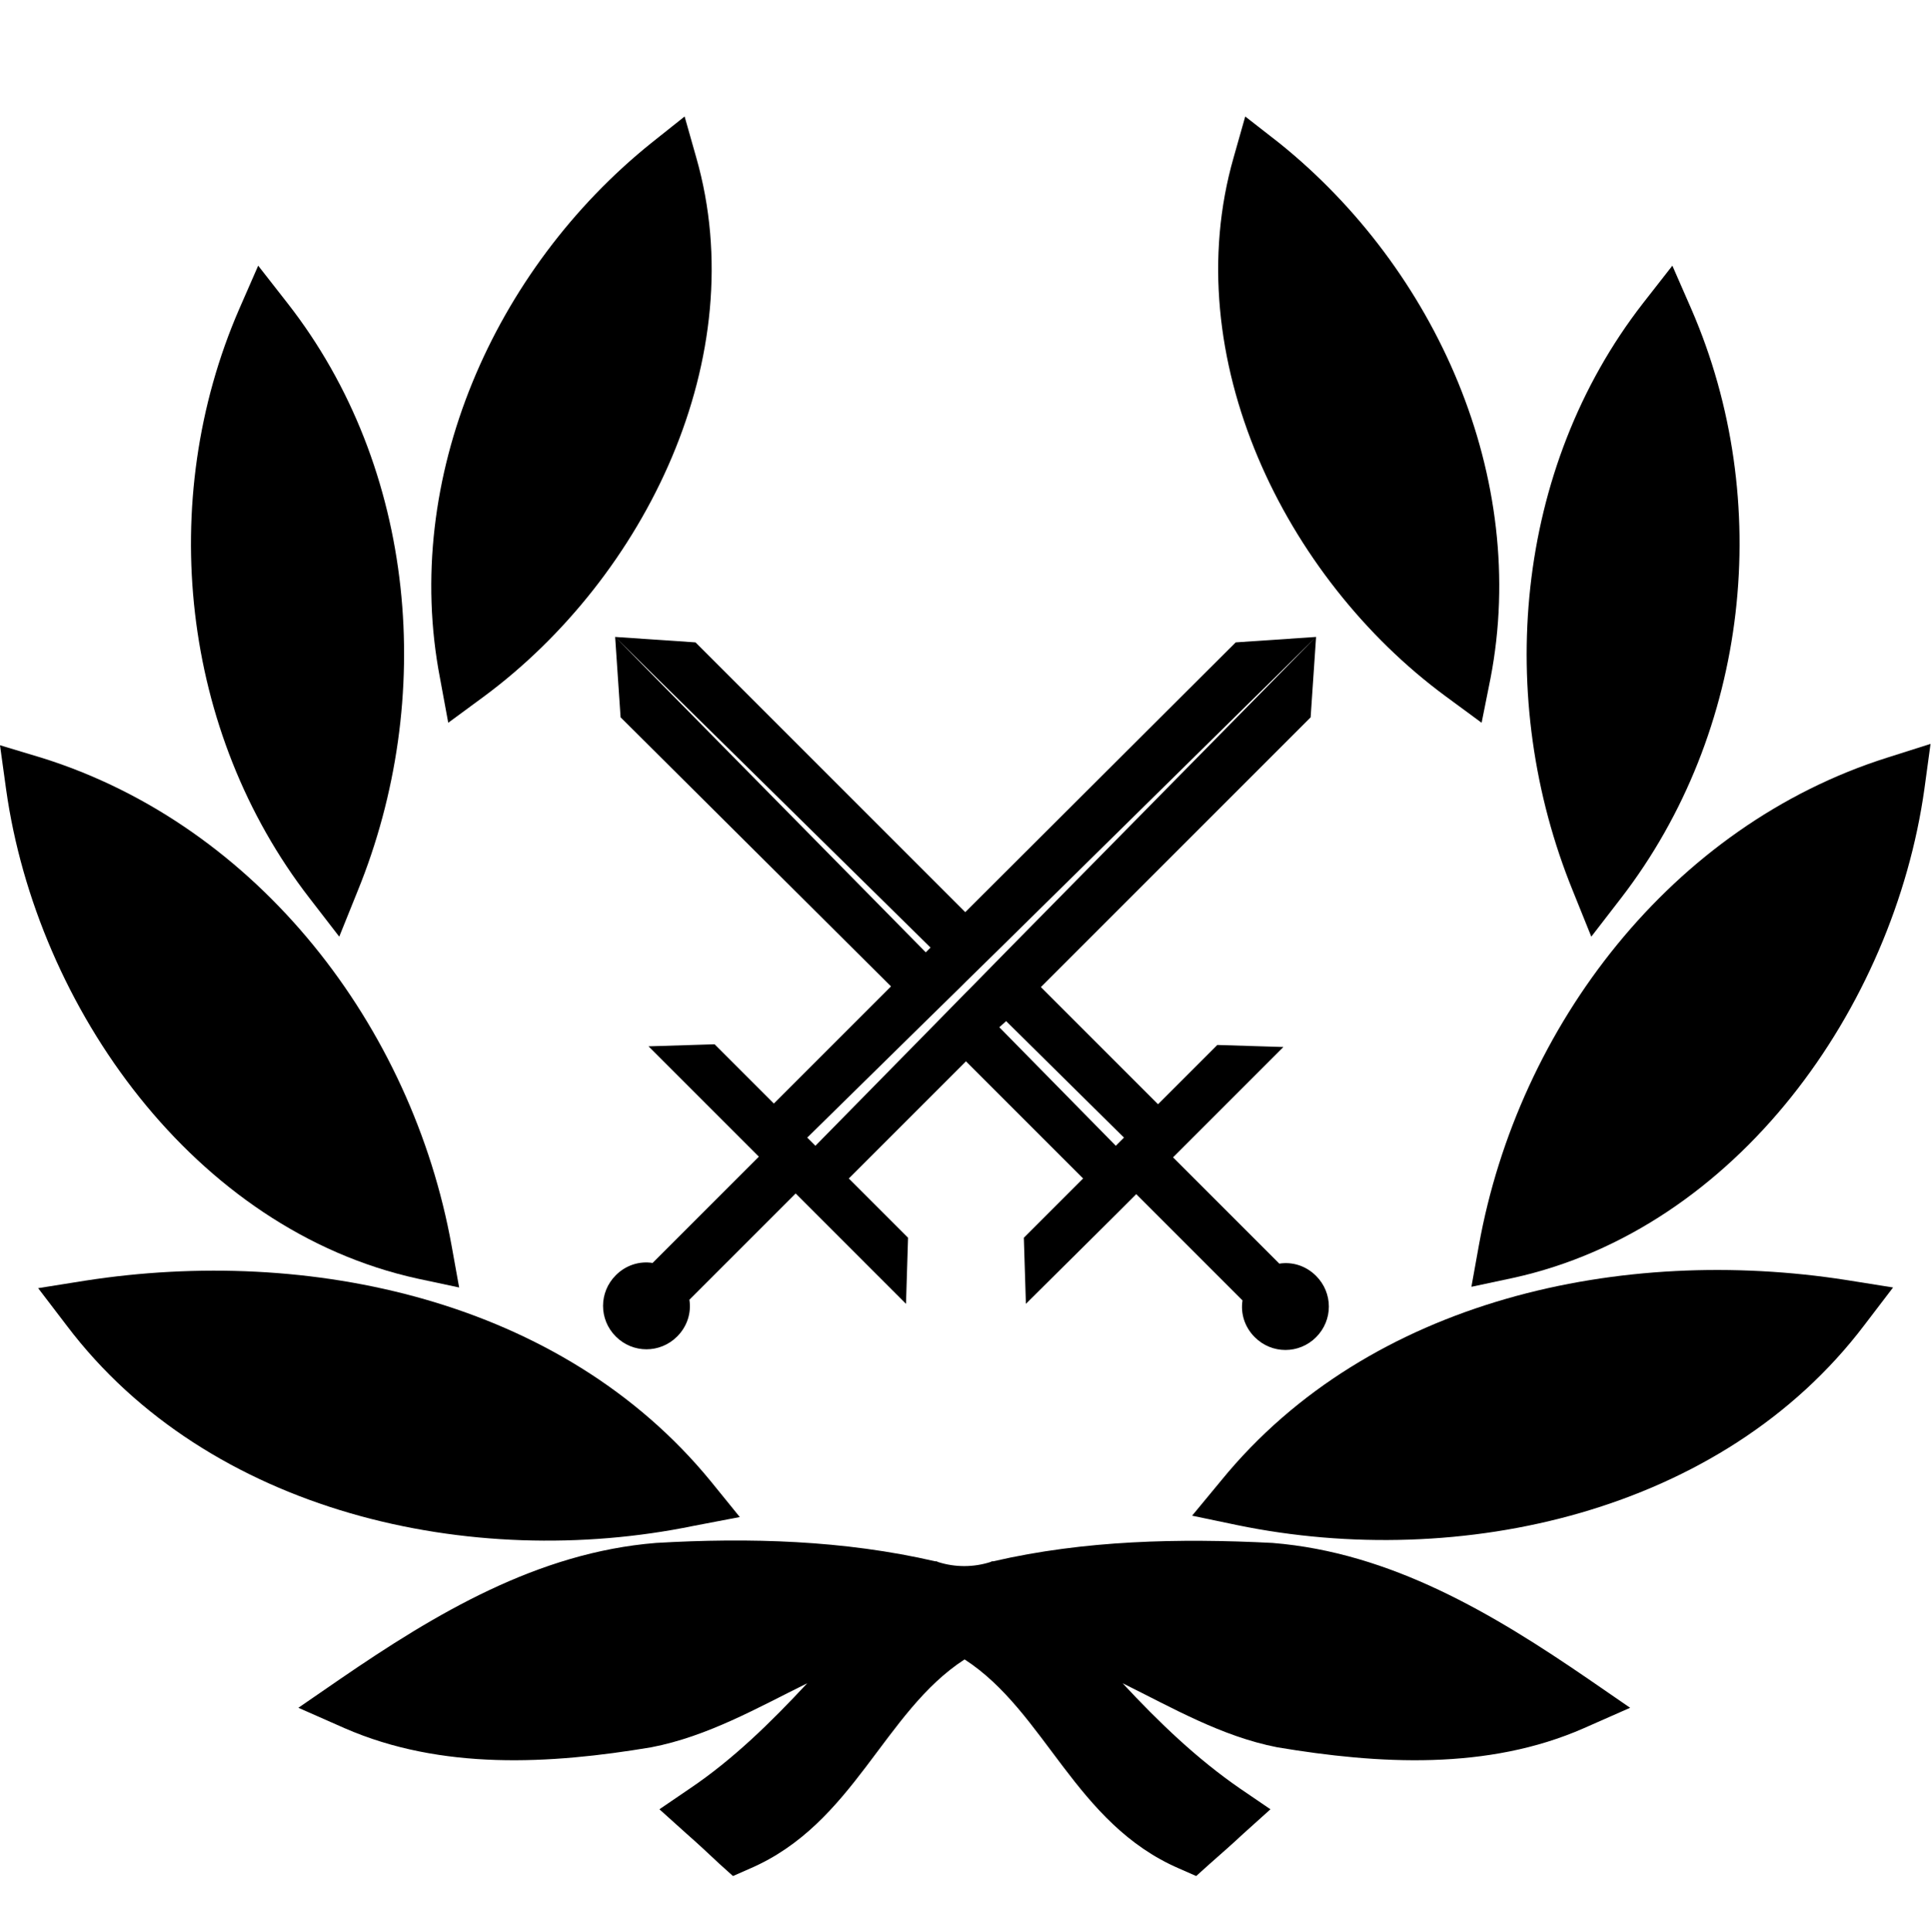
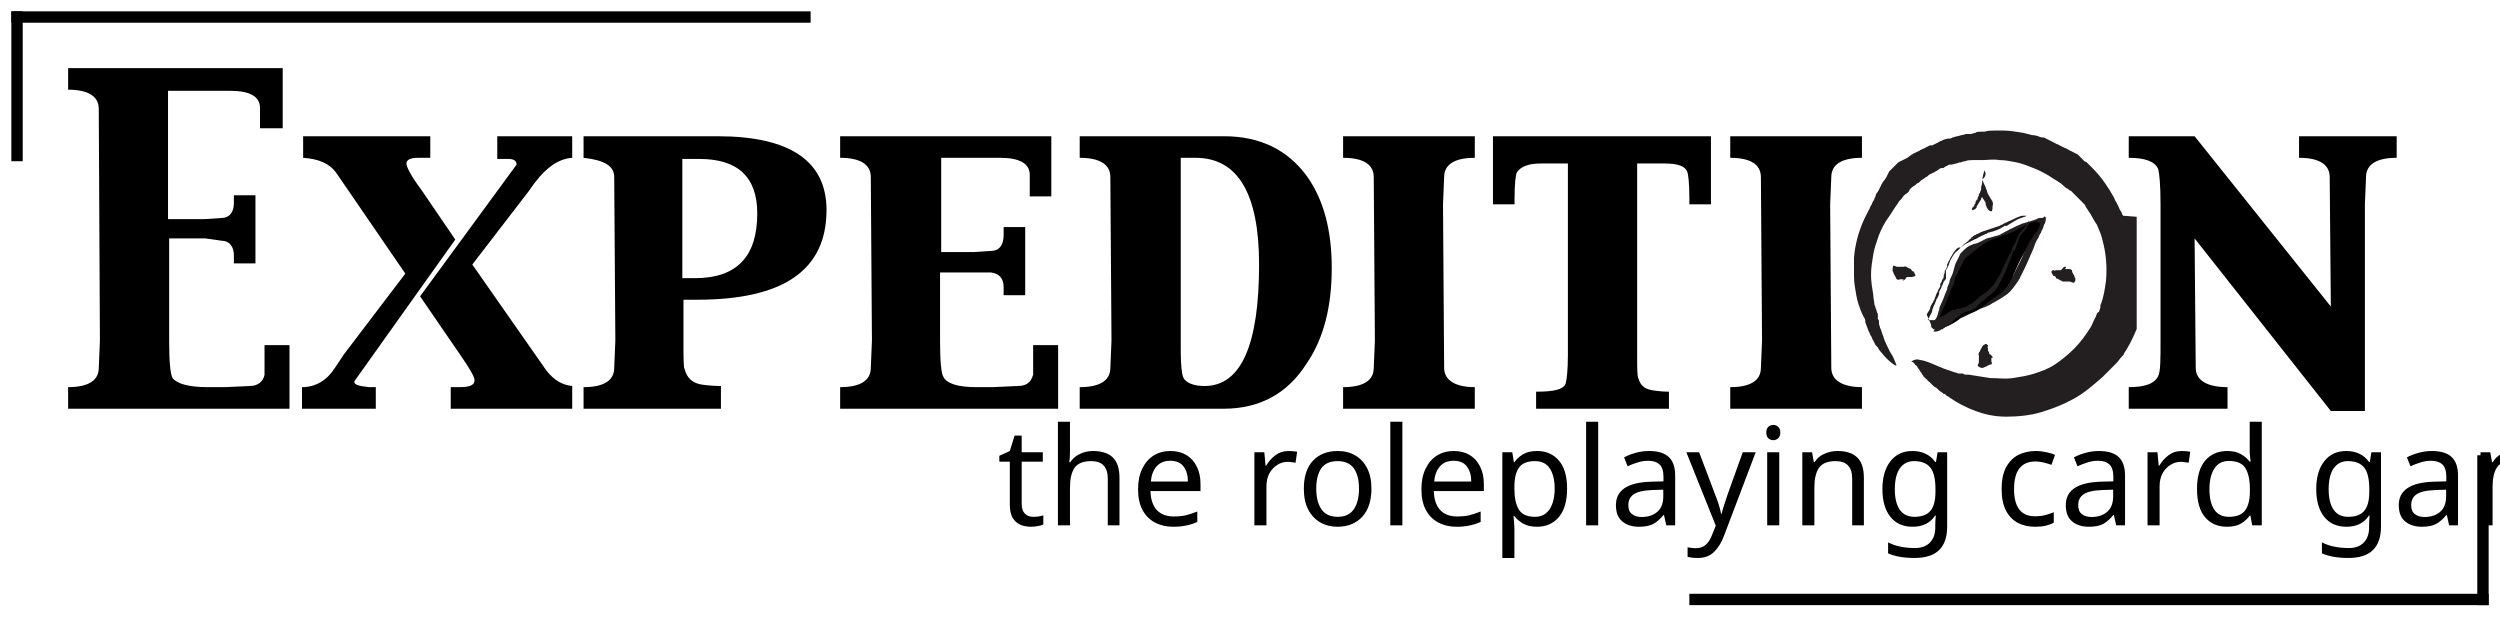
- <svg xmlns="http://www.w3.org/2000/svg" version="1.1" id="Layer_1" x="0px" y="0px" viewBox="-163 255.5 283.5 283.5" style="enable-background:new -163 255.5 283.5 283.5;" xml:space="preserve">
-   <path d="M16.3,472.8c21.8-26.7,59-34.5,91.7-29.4l6.9,1.1l-4.2,5.5c-20.9,27.6-59.4,36.1-92,29.4l-6.7-1.4L16.3,472.8L16.3,472.8z" />
-   <path d="M24.8,276.5c23,18.5,36.7,49.1,31,78.6l-1.3,6.5l-5.3-3.9c-23.6-17.4-39.5-49.8-31.1-79.1l1.7-6L24.8,276.5L24.8,276.5z" />
-   <path d="M119.5,371.3c-4.5,32.1-27.5,64.6-60.4,71.8l-6.1,1.3l1.1-6.1c5.8-32.2,28.3-61.6,60-71.6l6.3-2L119.5,371.3L119.5,371.3z" />
-   <path d="M85.3,300.9c12.2,28.1,8.5,62-10.3,86.4l-4.4,5.7l-2.7-6.7c-11.5-28.2-8.6-62,10.3-86.3l4.3-5.5L85.3,300.9L85.3,300.9z" />
-   <path d="M-120.8,300c19,24.3,21.8,58.1,10.3,86.3l-2.7,6.7l-4.4-5.7c-18.8-24.3-22.5-58.3-10.3-86.4l2.8-6.4L-120.8,300L-120.8,300z  " />
-   <path d="M-61.2,479.5c-32.6,6.7-71.2-1.9-92-29.4l-4.2-5.5l6.9-1.1c32.8-5.1,69.9,2.7,91.8,29.4l4.3,5.3L-61.2,479.5L-61.2,479.5z" />
-   <path d="M-60.8,278.6c8.4,29.3-7.5,61.6-31.1,79.1l-5.3,3.9l-1.2-6.5c-5.7-29.5,8-60.1,31-78.6l4.9-3.9L-60.8,278.6L-60.8,278.6z" />
-   <path d="M-156.7,366.8c31.7,10,54.2,39.4,60,71.6l1.1,6.1l-6.1-1.3c-32.8-7.2-55.9-39.8-60.4-71.8l-0.9-6.5L-156.7,366.8  L-156.7,366.8z" />
-   <path d="M1.8,502.6c5.3,5.7,10.9,11.1,17.3,15.5l4.4,3l-4,3.6c-1.6,1.5-3.2,2.9-4.9,4.4l-2,1.8l-2.5-1.1  c-15.3-6.6-19.6-23-31.5-30.7c-11.9,7.7-16.2,24.1-31.5,30.7l-2.5,1.1l-2-1.8c-1.6-1.5-3.2-3-4.8-4.4l-4-3.6l4.4-3  c6.4-4.3,12-9.8,17.3-15.5c-7.3,3.6-14.6,7.8-22.9,9.4c-14.9,2.5-30.8,3.4-45-2.8l-6.8-3l6.1-4.2c14-9.6,29-18.6,46.4-20  c13.7-0.8,27.6-0.4,41,2.7l0.2,0l0.2,0.1c2.5,0.8,5.2,0.8,7.7,0l0.2-0.1l0.2,0c13.4-3.1,27.3-3.4,41-2.7c17.4,1.4,32.4,10.4,46.4,20  l6.1,4.2l-6.8,3c-14.1,6.2-30.1,5.3-45,2.8C16.3,510.4,9.1,506.2,1.8,502.6L1.8,502.6z" />
-   <g id="Your_Icon">
-     <path d="M-32.2,400.3l-17.2,17.2l-8.7-8.7l-9.7,0.3l13.4,13.4l2.8,2.8l-15.6,15.6c-1.9-0.3-3.9,0.3-5.4,1.8c-2.5,2.5-2.5,6.5,0,9   c2.5,2.5,6.5,2.5,9,0c1.5-1.5,2.1-3.5,1.8-5.4l15.6-15.6l2.8,2.8l13.4,13.4l0.3-9.7l-8.7-8.7l17.2-17.2L-4,428.5l-8.7,8.7l0.3,9.7   L1,433.6l2.8-2.8l15.6,15.6c-0.3,1.9,0.3,3.9,1.8,5.4c2.5,2.5,6.5,2.5,9,0c2.5-2.5,2.5-6.5,0-9c-1.5-1.5-3.5-2.1-5.4-1.8L9.2,425.4   l2.8-2.8l13.4-13.4l-9.7-0.3l-8.7,8.7l-17.2-17.2l39.6-39.6l0.8-11.8l-45.6,46.3l-5,5.1l-0.8,0.8l-5,5.1l-17.1,17.4l-1.2-1.2   l17.4-17.1l5.1-5l0.8-0.8l5.1-5l46.3-45.6l-11.8,0.8l-39.7,39.6l-39.6-39.6l-11.8-0.8l46.3,45.6l-0.7,0.7l-45.6-46.3l0.8,11.8   L-32.2,400.3z M-15.3,405.4L2,422.5l-1.2,1.2l-17.1-17.4L-15.3,405.4z" />
+ <svg xmlns="http://www.w3.org/2000/svg" xmlns:xlink="http://www.w3.org/1999/xlink" version="1.1" id="Layer_1" x="0px" y="0px" viewBox="0 0 220.2 54.3" style="enable-background:new 0 0 220.2 54.3;" xml:space="preserve">
+   <style type="text/css">
+ 	.st0{display:none;fill:#010101;stroke:#000000;stroke-width:2;stroke-miterlimit:10;}
+ 	.st1{display:none;fill:#010101;stroke:#000000;stroke-width:1.2;stroke-miterlimit:10;}
+ 	.st2{display:none;fill:#010101;}
+ 	.st3{font-family:'MinionPro-Regular';}
+ 	.st4{font-size:12px;}
+ 	.st5{clip-path:url(#SVGID_2_);}
+ 	.st6{clip-path:url(#SVGID_4_);fill:#231F20;}
+ 	.st7{clip-path:url(#SVGID_4_);}
+ </style>
+   <g id="Expedition_v4_-_O">
+     <path d="M31.2,33.6c0,0.3,0.4,0.4,1.3,0.5l0.6,0V36h-6.5v-1.9c1.2,0,2.2-0.6,2.9-1.7l0.8-1.2l5.4-7.1l-6.1-8.9   c-0.6-0.8-1.5-1.2-2.9-1.3V12h11.2v1.9l-1.1,0c-0.7,0-1,0.2-1,0.5c0,0.3,0.4,1.1,1.3,2.3l3,4.4 M45.5,14.5c0-0.3-0.2-0.5-0.7-0.5   l-1,0V12h6.6v1.9c-1.4,0.1-2.6,1.1-3.8,2.9l-5,6.5l6.5,9.3c0.7,0.9,1.4,1.3,2.3,1.4V36H39.7v-1.9l0.8,0c0.9,0,1.3-0.2,1.3-0.6   c0-0.3-0.4-1-1.3-2.3L37,26.1" />
+     <path d="M60.2,26.4V30c0,1.5,0,2.4,0.1,2.5c0.2,0.8,0.7,1.3,1.7,1.4c0.8,0.1,1.3,0.1,1.5,0.1V36H51.4v-1.9c1.8,0,2.7-0.6,2.7-1.7   l0.1-2.4l-0.1-14.4c0-1-0.9-1.5-2.7-1.7V12h11.8c6.4,0,9.6,2.2,9.6,6.5c0,5.3-3.8,7.9-11.4,7.9H60.2z M60.2,24.5h1   c3.7,0,5.5-1.9,5.5-5.7c0-3.2-1.7-4.8-5.1-4.8l-1.5,0V24.5z" />
+     <path d="M74,36v-1.9c1.8,0,2.7-0.6,2.7-1.7l0.1-2.4l-0.1-14.4c0-1.1-0.9-1.7-2.7-1.7V12h18.6v5.3h-1.9v-0.5v-1.4   c0-1-0.9-1.5-2.6-1.5l-5.2,0v8.3h2.9l1.5-0.1c0.7,0,1.1-0.5,1.1-1.4v-0.7h1.9v6h-1.9v-0.7c0-0.8-0.4-1.2-1.1-1.3L85.7,24h-2.9v6   c0,1.8,0.1,2.9,0.3,3.2c0.3,0.6,1.3,0.9,2.9,0.9h1.4l2.2-0.1c0.8,0,1.2-0.3,1.4-1c0-0.1,0-0.8,0-2v-0.6h2.2V36H74z" />
+     <path d="M95.1,36v-1.9c1.8,0,2.7-0.6,2.7-1.7l0.1-2.4l-0.1-14.4c0-1.1-0.9-1.7-2.7-1.7V12h12.7c3.2,0,5.6,1.2,7.3,3.5   c1.5,2.1,2.2,4.8,2.2,8.1c0,3.4-0.7,6.2-2.2,8.4c-1.7,2.7-4.2,4-7.3,4H95.1z M104,13.9v17c0,1.3,0.1,2,0.2,2.3   c0.2,0.5,0.9,0.8,1.9,0.8c3.2,0,4.8-3.6,4.8-10.7c0-6.3-1.9-9.4-5.6-9.4L104,13.9z" />
+     <path d="M129.9,36h-11.6v-1.9c1.8,0,2.7-0.6,2.7-1.7l0.1-2.4L121,15.6c0-1.1-0.9-1.7-2.7-1.7V12h11.6v1.9c-1.8,0-2.7,0.6-2.7,1.7   l-0.1,2.4l0.1,14.4c0,1.1,1,1.7,2.7,1.7V36z" />
+     <path d="M135.3,36v-1.5c1.6,0,2.4-0.2,2.6-0.7c0.1-0.4,0.2-1.2,0.2-2.5V14.4h-2.4c-1.1,0-1.8,0.3-2.1,0.8c-0.1,0.2-0.2,1-0.2,2.4   V18h-1.9v-6h19.2v6h-1.9v-0.5c0-1.4-0.1-2.2-0.2-2.4c-0.2-0.5-0.9-0.7-2-0.7h-2.4v16.8c0,1.2,0,1.9,0.1,2.1c0.2,0.7,0.6,1,1.4,1.1   c0.7,0.1,1.2,0.1,1.3,0.1V36H135.3z" />
+     <path d="M164,36h-11.6v-1.9c1.8,0,2.7-0.6,2.7-1.7l0.1-2.4l-0.1-14.4c0-1.1-0.9-1.7-2.7-1.7V12H164v1.9c-1.8,0-2.7,0.6-2.7,1.7   l-0.1,2.4l0.1,14.4c0,1.1,1,1.7,2.7,1.7V36z" />
+     <path d="M187.5,36v-1.9c1.4,0,2.3-0.3,2.6-1c0.2-0.4,0.2-1.4,0.2-3.1V18c0-1.7-0.1-2.7-0.2-3.1c-0.3-0.7-1.2-1-2.6-1V12h5.8l12,15   l-0.1-11.4c0-1.1-0.9-1.7-2.7-1.7V12h8.6v1.9c-1.8,0-2.7,0.6-2.7,1.7l-0.1,2.4v18.2h-3l-12-15.2l0.1,11.4c0,1.1,1,1.7,2.8,1.7V36   H187.5z" />
+     <g>
+       <path d="M6,36v-1.9c1.8,0,2.7-0.6,2.7-1.7L8.8,30L8.7,9.6c0-1.1-0.9-1.7-2.7-1.7V6h18.9v5.3h-2v-0.5V9.5c0-1-0.9-1.5-2.6-1.5h-5.5    v11.3h3.2l1.5-0.1c0.7,0,1.1-0.5,1.1-1.3v-0.7h1.9v6h-1.9v-0.7c0-0.8-0.4-1.3-1.1-1.3L18.1,21h-3.2v9c0,1.9,0.1,2.9,0.3,3.3    c0.4,0.5,1.4,0.8,3.1,0.8h1.5l2.2-0.1c0.7,0,1.2-0.4,1.3-1c0-0.1,0-0.7,0-2v-0.6h2.2V36H6z" />
+     </g>
+   </g>
+   <path class="st0" d="M175.5,11.6c-6.8,0-12.4,5.6-12.4,12.4s5.6,12.4,12.4,12.4s12.4-5.6,12.4-12.4S182.3,11.6,175.5,11.6z   M175.5,13.2c6,0,10.8,4.8,10.8,10.8s-4.8,10.8-10.8,10.8S164.7,30,164.7,24S169.5,13.2,175.5,13.2z M184.8,24" />
+   <path class="st1" d="M180.2,18.8l-6.4,3.7l-3,6.8l6.4-3.7L180.2,18.8z M175.4,22.7c0.7,0,1.4,0.5,1.4,1.3c0,0.7-0.5,1.4-1.3,1.4  c-0.7,0-1.4-0.5-1.4-1.3C174.1,23.3,174.7,22.7,175.4,22.7z" />
+   <polygon class="st2" points="176.5,17.5 175.5,17.1 174.5,17.5 175.5,15 175.5,15 " />
+   <rect x="166.7" y="23.8" class="st2" width="1.6" height="0.3" />
+   <rect x="182.8" y="23.8" class="st2" width="1.6" height="0.3" />
+   <rect x="175.3" y="31.6" class="st2" width="0.3" height="1.6" />
+   <rect x="1" y="1" width="70.4" height="1" />
+   <rect x="1" y="1" width="1" height="13.2" />
+   <rect x="148.8" y="52.3" width="70.4" height="1" />
+   <rect x="218.2" y="40.1" width="1" height="13.2" />
+   <text transform="matrix(1 0 0 1 87.8341 46.2714)" class="st3 st4">the roleplaying card game</text>
+   <g>
+     <g>
+       <defs>
+         <rect id="SVGID_1_" x="162.8" y="11.3" width="25.4" height="25.7" />
+       </defs>
+       <clipPath id="SVGID_2_">
+         <use xlink:href="#SVGID_1_" style="overflow:visible;" />
+       </clipPath>
+       <g class="st5">
+         <defs>
+           <rect id="SVGID_3_" x="162.8" y="11.3" width="25.4" height="25.7" />
+         </defs>
+         <clipPath id="SVGID_4_">
+           <use xlink:href="#SVGID_3_" style="overflow:visible;" />
+         </clipPath>
+         <polyline class="st6" points="167.9,23.6 167.9,23.6 167.9,23.6    " />
+         <polyline class="st6" points="167.6,23.6 167.6,23.6 167.6,23.6    " />
+         <polyline class="st6" points="167.5,24.7 167.5,24.7 167.5,24.7    " />
+         <path class="st6" d="M167.6,24.7c0.1,0,0.1,0,0.2-0.1c0.1-0.1,0.1-0.2,0.2-0.2c0.1,0,0.1,0,0.2,0c0.1,0,0.1,0,0.2,0     c0.1,0,0.1-0.1,0.2,0c0,0,0,0,0,0c0,0,0-0.1,0.1-0.1c0,0,0-0.1,0-0.1c0-0.1-0.1-0.1-0.1-0.2c0-0.1-0.1-0.1-0.1-0.1     c-0.1,0-0.1-0.1-0.2-0.2c-0.1-0.1-0.1,0-0.2-0.1c-0.1,0-0.1-0.1-0.2-0.1c-0.1,0-0.1-0.1-0.2,0c-0.1,0-0.1,0-0.2,0     c0,0-0.1,0-0.1,0c-0.1,0-0.2,0-0.3,0c-0.1,0-0.2-0.1-0.3-0.1c0,0-0.1,0-0.1,0.3c0,0.1,0,0.2,0,0.2c0-0.1,0.1,0.2,0.1,0.2     c0,0.1,0.1,0.1,0.1,0.2c0.1,0.1,0.1,0.3,0.2,0.3c0.1,0.1,0.2,0,0.3,0c0.1,0,0.2,0,0.3,0C167.5,24.7,167.6,24.7,167.6,24.7" />
+         <polyline class="st6" points="181.6,24.5 181.6,24.5 181.6,24.5    " />
+         <polyline class="st6" points="181.9,24.6 181.9,24.6 181.9,24.6    " />
+         <polyline class="st6" points="182,23.5 182,23.5 182,23.5    " />
+         <path class="st6" d="M181.9,23.5c-0.1,0-0.1,0-0.2,0.1c-0.1,0.1-0.1,0.2-0.2,0.2c-0.1,0-0.1,0-0.2,0c-0.1,0-0.1,0-0.2,0     c-0.1,0-0.1,0.1-0.2,0c0,0,0,0-0.1,0c0,0-0.1,0.1-0.1,0.1c0,0,0,0.1,0,0.1c0,0.1,0.1,0.1,0.1,0.2c0,0.1,0.1,0.1,0.1,0.1     c0.1,0,0.2,0.1,0.2,0.2c0.1,0.1,0.1,0,0.2,0.1c0.1,0,0.1,0.1,0.2,0.1c0.1,0,0.1,0.1,0.2,0.1c0.1,0,0.2,0,0.2,0c0,0,0.1,0,0.1,0     c0.1,0,0.2,0,0.3,0c0.1,0,0.2,0.1,0.3,0.1c0.1,0,0.1,0,0.2-0.2c0-0.1,0-0.2,0-0.2c0,0.1-0.1-0.2-0.1-0.2c0-0.1-0.1-0.1-0.1-0.2     c-0.1-0.1-0.1-0.3-0.1-0.3c-0.1-0.1-0.2-0.1-0.3-0.1c-0.1,0-0.2,0-0.3,0C182,23.5,182,23.5,181.9,23.5" />
+         <polyline class="st6" points="174.9,17.2 174.9,17.2 174.9,17.2    " />
+         <path class="st6" d="M174.9,17.2L174.9,17.2C174.9,17.2,174.9,17.2,174.9,17.2" />
+         <polyline class="st6" points="175,15.6 175,15.6 175,15.6    " />
+         <path class="st6" d="M174.8,15c-0.1,0.3-0.2,0.6-0.2,1c0,0.2-0.1,0.4-0.1,0.5c0,0.2,0,0.3-0.1,0.4c0,0.1,0,0.1-0.1,0.2l0,0.1l0,0     l0,0l0,0l0,0c0,0.1-0.1,0.1-0.1,0.2c0,0.1,0,0.2-0.1,0.2c0,0.1-0.1,0.1-0.1,0.2c0,0.1,0,0.2-0.1,0.2c0,0.1,0,0.2-0.1,0.2     c0,0,0,0.1-0.1,0.1c0,0,0,0.1,0,0.2c0,0,0.1,0,0.1,0c0.1,0,0.1-0.1,0.2-0.1c0.1-0.1,0.1-0.1,0.1-0.2c0.1-0.2,0.2-0.3,0.3-0.5     c0.1-0.1,0.1-0.1,0.1-0.2c0-0.1,0.1-0.1,0.1-0.2l0,0l0,0c0,0,0,0,0,0c0,0,0,0,0,0c0,0,0,0,0,0c0,0,0,0,0,0c0,0,0,0,0,0     c0,0,0,0,0,0c0,0,0,0,0,0l0,0c0,0,0,0,0,0c0,0,0,0,0,0.1c0,0,0,0,0,0c0,0,0,0,0,0c0,0,0,0,0,0l0.2,0.3c0.1,0.1,0.1,0.2,0.1,0.3     c0,0.1,0.1,0.2,0.1,0.3c0.1,0.1,0.1,0.2,0.3,0.3c0,0,0.1,0,0.2,0c-0.1,0,0-0.2,0-0.2c0-0.1,0-0.1,0-0.2c0-0.1,0.1-0.3,0-0.4     c0-0.1,0-0.1-0.1-0.2c0-0.1-0.1-0.1-0.1-0.2c-0.1-0.1-0.1-0.2-0.2-0.3l-0.1-0.3c0-0.1-0.1-0.2-0.1-0.3c-0.1-0.2-0.2-0.4-0.3-0.7     C175,15.5,174.9,15.2,174.8,15C174.8,15,174.8,15,174.8,15" />
+         <polyline class="st6" points="174.4,31.2 174.4,31.2 174.4,31.2    " />
+         <polyline class="st6" points="174.4,31.6 174.4,31.6 174.4,31.6    " />
+         <polyline class="st6" points="175.5,31.6 175.5,31.6 175.5,31.6    " />
+         <path class="st6" d="M175.5,31.5c0-0.1,0-0.1-0.1-0.2c-0.1-0.1-0.2-0.1-0.2-0.2c0-0.1,0-0.1-0.1-0.2c0-0.1,0-0.1,0-0.2     c0-0.1-0.1-0.1,0-0.2c0,0,0,0,0-0.1c0,0-0.1,0-0.1-0.1c0,0-0.1,0-0.1,0c-0.1,0-0.1,0.1-0.2,0.1c0,0-0.1,0.1-0.1,0.1     c0,0.1-0.1,0.2-0.1,0.2c-0.1,0.1,0,0.1-0.1,0.2c0,0.1-0.1,0.1-0.1,0.2c0,0.1-0.1,0.1,0,0.2c0,0.1,0,0.1,0,0.2c0,0,0,0.1,0,0.1     c0,0.1,0,0.2,0,0.3c0,0.1-0.1,0.2-0.1,0.3c0,0,0,0.1,0.3,0.2c0.1,0,0.2,0,0.2,0c-0.1,0,0.2-0.1,0.2-0.1c0.1,0,0.1-0.1,0.2-0.1     c0.1-0.1,0.3-0.1,0.3-0.1c0.1-0.1,0-0.2,0-0.3c0-0.1,0-0.2,0-0.3C175.5,31.6,175.5,31.5,175.5,31.5" />
+         <path class="st6" d="M175.2,26.9L175.2,26.9C175.2,26.9,175.2,26.9,175.2,26.9" />
+         <path class="st6" d="M177.1,25.4L177.1,25.4C177.1,25.4,177.1,25.4,177.1,25.4" />
+         <polyline class="st6" points="176.8,24.6 176.8,24.6 176.8,24.6    " />
+         <path class="st6" d="M176.2,25.2c-0.3,0.3-0.6,0.5-0.9,0.7c-0.3,0.3-0.7,0.5-1,0.7c-0.4,0.2-0.8,0.4-1.2,0.6c0,0-0.1,0.1-0.1,0.1     c0,0-0.1,0.1-0.1,0.1c-0.1,0.1-0.2,0.1-0.3,0.2c-0.1,0.1-0.2,0.1-0.3,0.2c-0.1,0.1-0.2,0.1-0.3,0.2c-0.4,0.2-0.7,0.5-1.1,0.7     c-0.1,0.1-0.2,0.1-0.3,0.2c-0.1,0-0.3,0.2-0.3,0.3c0,0,0.2,0,0.2,0c0.2,0,0.4-0.1,0.5-0.2c0.2-0.1,0.3-0.2,0.6-0.3     c0.2-0.1,0.5-0.3,0.7-0.4c0.1-0.1,0.2-0.1,0.3-0.2c0.1-0.1,0.2-0.1,0.4-0.2c0.2-0.1,0.4-0.2,0.6-0.3c0.2-0.1,0.4-0.2,0.6-0.3     c0.4-0.2,0.9-0.3,1.3-0.6c0.4-0.2,0.9-0.5,1.3-0.8c0.4-0.3,0.7-0.8,1-1.2c0-0.1,0.1-0.1,0.1-0.2l0.1-0.2l0.2-0.4     c0.3-0.6,0.6-1.3,0.9-2c0.1-0.3,0.2-0.6,0.4-0.9c0.1-0.1,0.1-0.3,0.2-0.4c0.1-0.1,0.1-0.3,0.2-0.4c0.1-0.2,0.1-0.4,0.2-0.5     c0.1-0.2,0.1-0.4,0.1-0.5c0-0.1-0.1-0.1-0.1-0.2c0.1,0-0.2,0.3-0.3,0.3c-0.1,0.1-0.1,0.1-0.2,0.2c0,0-0.1,0.1-0.1,0.1     c0,0,0,0.1-0.1,0.1c-0.2,0.3-0.4,0.5-0.5,0.9c-0.2,0.3-0.3,0.7-0.4,1c0,0.1-0.1,0.2-0.1,0.3l-0.1,0.3c-0.1,0.2-0.1,0.3-0.2,0.5     l-0.1,0.2l-0.1,0.2l-0.2,0.4l-0.2,0.4c0,0.1-0.1,0.1-0.1,0.2c0,0.1-0.1,0.1-0.1,0.2C176.7,24.7,176.5,25,176.2,25.2" />
+         <path class="st6" d="M172.6,23.9L172.6,23.9C172.6,23.9,172.6,23.9,172.6,23.9" />
+         <polyline class="st6" points="173.8,22.3 173.8,22.3 173.8,22.3    " />
+         <path class="st6" d="M173.9,21.5L173.9,21.5C173.9,21.5,173.9,21.5,173.9,21.5" />
+         <path class="st6" d="M173,22c0,0-0.1,0.1-0.1,0.1c0,0-0.1,0.1-0.1,0.1c-0.1,0.1-0.2,0.2-0.2,0.3c-0.1,0.2-0.2,0.4-0.3,0.6     c-0.2,0.4-0.2,0.8-0.4,1.2c-0.1,0.2-0.2,0.4-0.2,0.6c-0.1,0.2-0.2,0.4-0.2,0.6c-0.2,0.4-0.3,0.8-0.5,1.2     c-0.1,0.2-0.2,0.4-0.2,0.6c-0.1,0.2-0.1,0.4-0.2,0.6c0,0.1-0.1,0.1-0.1,0.2l-0.1,0.2c0,0.1-0.1,0.3-0.1,0.4c0,0,0.1-0.1,0.1-0.2     c0-0.1,0.1-0.2,0.2-0.2c0,0,0-0.1,0.1-0.1c0,0,0-0.1,0.1-0.1c0.1-0.2,0.2-0.3,0.3-0.5c0.2-0.5,0.4-0.9,0.7-1.4     c0.1-0.2,0.2-0.4,0.3-0.6c0.1-0.2,0.2-0.4,0.3-0.6c0.1-0.2,0.2-0.4,0.3-0.6c0.1-0.2,0.2-0.4,0.3-0.6c0.1-0.2,0.2-0.4,0.3-0.6     c0.1-0.2,0.2-0.4,0.4-0.5c0.3-0.3,0.7-0.5,1.1-0.7c0.3-0.1,0.5-0.2,0.8-0.3c0.6-0.3,1.3-0.6,1.9-0.9c0.6-0.3,1.2-0.5,1.7-0.8     c0.1-0.1,0.3-0.2,0.5-0.3c0.2-0.1,0.3-0.3,0.4-0.4c0-0.1,0-0.1,0-0.2c0,0.1-0.4,0.1-0.4,0.1c-0.1,0-0.2,0-0.3,0.1     c-0.1,0-0.2,0.1-0.3,0.1c-0.3,0.1-0.6,0.2-1,0.3c-0.7,0.3-1.3,0.6-2,1L175,21l-0.2,0.1c-0.1,0-0.1,0.1-0.2,0.1l-0.4,0.2     C173.7,21.5,173.3,21.7,173,22" />
+         <path class="st6" d="M175.2,14.3L175.2,14.3C175.1,14.3,175.2,14.3,175.2,14.3" />
+         <path class="st6" d="M183.1,18.6L183.1,18.6C183.1,18.6,183.1,18.6,183.1,18.6" />
+         <path class="st6" d="M187,19.1C187,19.1,187,19.2,187,19.1C187,19.2,187,19.2,187,19.1C187,19.2,187,19.2,187,19.1" />
+         <path class="st6" d="M184.3,14.8l-0.3-0.3l-0.2-0.2l-0.2-0.1l-0.3-0.3l-0.3-0.3l-0.2-0.1l-0.2-0.1l-0.4-0.2     c-0.1-0.1-0.2-0.1-0.4-0.2l-0.2-0.1l-0.2-0.1c-0.1-0.1-0.3-0.1-0.4-0.2l-0.4-0.2c-0.1,0-0.1-0.1-0.2-0.1l-0.2-0.1     c-0.1-0.1-0.3-0.1-0.4-0.1c-0.3-0.1-0.5-0.2-0.8-0.2c-0.1,0-0.3-0.1-0.4-0.1c-0.1,0-0.3-0.1-0.4-0.1c-0.6-0.1-1.2-0.2-1.7-0.2     l-0.2,0c-0.1,0-0.1,0-0.2,0c-0.1,0-0.3,0-0.4,0c-0.3,0-0.6,0-0.9,0.1l-0.2,0l-0.1,0l-0.1,0c-0.1,0-0.3,0-0.4,0.1     c-0.1,0-0.3,0.1-0.4,0.1l-0.2,0c-0.1,0-0.1,0-0.2,0c-0.1,0-0.3,0.1-0.4,0.1c-0.1,0-0.3,0.1-0.4,0.1c-0.1,0-0.3,0.1-0.4,0.1     l-0.2,0.1l-0.1,0l-0.1,0l-0.4,0.1c-0.1,0.1-0.3,0.1-0.4,0.2c-0.1,0-0.1,0.1-0.2,0.1l-0.2,0.1l-0.2,0.1l-0.1,0c0,0-0.1,0-0.1,0     l-0.4,0.2c-0.1,0.1-0.3,0.1-0.4,0.2c-0.1,0-0.1,0.1-0.2,0.1l-0.2,0.1l-0.2,0.1c-0.1,0-0.1,0.1-0.2,0.1l-0.4,0.3     c-0.1,0-0.1,0.1-0.2,0.1l-0.2,0.1l-0.2,0.1c-0.1,0-0.1,0.1-0.2,0.1l-0.3,0.3l-0.3,0.3c-0.1,0.1-0.1,0.1-0.2,0.2l-0.1,0.2     l-0.1,0.2c0,0.1-0.1,0.1-0.1,0.2l-0.3,0.4c0,0.1-0.1,0.1-0.1,0.2l-0.1,0.2l-0.1,0.2c0,0.1-0.1,0.1-0.1,0.2     c-0.1,0.1-0.2,0.2-0.2,0.4c-0.1,0.1-0.1,0.3-0.2,0.4c-0.1,0.1-0.1,0.3-0.2,0.4c-0.1,0.1-0.1,0.3-0.2,0.4l-0.2,0.4l-0.2,0.4     c-0.5,1.1-0.8,2.2-0.9,3.4c0,0.1,0,0.3,0,0.4c0,0.1,0,0.3,0,0.4l0,0.4c0,0.1,0,0.3,0,0.4c0,0.6,0.1,1.1,0.2,1.7     c0.1,0.6,0.3,1.1,0.5,1.6l0.1,0.2c0,0.1,0.1,0.1,0.1,0.2c0.1,0.1,0.1,0.3,0.1,0.4c0.1,0.3,0.2,0.5,0.3,0.8     c0.1,0.1,0.1,0.3,0.2,0.4c0.1,0.1,0.1,0.3,0.2,0.4l0.2,0.4l0.1,0.1l0.1,0.1l0.1,0.2c0.1,0.1,0.4,0.5,0.7,0.8     c0.3,0.3,0.7,0.6,0.8,0.6c0.1,0,0-0.1-0.1-0.4c-0.1-0.2-0.2-0.5-0.3-0.6c-0.2-0.3-0.4-0.8-0.6-1.2c0-0.1-0.1-0.2-0.1-0.3     c0-0.1-0.1-0.2-0.1-0.3c-0.1-0.2-0.1-0.4-0.2-0.5c0-0.1-0.1-0.3-0.1-0.4c0,0,0-0.1,0-0.1c0,0,0-0.1,0-0.1c0-0.1,0-0.1-0.1-0.2     c0-0.1,0-0.1,0-0.2c0,0,0-0.1,0-0.1c0,0,0-0.1,0-0.1c0-0.1-0.1-0.2-0.1-0.3c0-0.1-0.1-0.2-0.1-0.3c0-0.1-0.1-0.2-0.1-0.3     c0-0.2-0.1-0.5-0.1-0.8c-0.1-0.6-0.2-1.2-0.2-1.8c0-0.6,0.1-1.2,0.2-1.8c0.1-0.6,0.3-1.1,0.5-1.7c0.2-0.5,0.5-1.1,0.8-1.5     c0.3-0.4,0.5-0.8,0.8-1.2c0.1-0.1,0.1-0.2,0.2-0.3c0,0,0.1-0.1,0.1-0.1l0.1-0.1c0.1-0.2,0.3-0.4,0.5-0.5c0.1-0.1,0.2-0.2,0.2-0.3     l0.1-0.1c0,0,0.1-0.1,0.1-0.1l0.3-0.2c0.1-0.1,0.2-0.2,0.3-0.2l0.1-0.1l0.1-0.1c0.1-0.1,0.2-0.1,0.3-0.2c0.1-0.1,0.2-0.1,0.3-0.2     c0,0,0.1-0.1,0.1-0.1l0.2-0.1l0.2-0.1c0.1,0,0.1-0.1,0.2-0.1l0.3-0.2c0.1-0.1,0.2-0.1,0.3-0.1c0.1,0,0.1,0,0.2-0.1l0.2-0.1     l0.2-0.1l0.1,0l0.1,0l0.4-0.1c0.1,0,0.2-0.1,0.4-0.1c0.1,0,0.2-0.1,0.4-0.1c0.2-0.1,0.5-0.1,0.7-0.1l0.4,0l0.1,0l0.1,0l0.2,0     c0.5,0,1-0.1,1.5,0c0.5,0,1,0.1,1.5,0.2c0.5,0.1,1,0.3,1.5,0.5c0.5,0.2,0.9,0.4,1.4,0.7c0.4,0.3,0.9,0.5,1.3,0.9     c0.1,0.1,0.2,0.2,0.3,0.2c0.1,0.1,0.2,0.2,0.3,0.2l0.3,0.3l0.3,0.3c0.1,0.1,0.2,0.2,0.3,0.3l0.1,0.1c0,0,0.1,0.1,0.1,0.1     c0.1,0.1,0.2,0.2,0.2,0.3l0.2,0.3c0.3,0.4,0.5,0.9,0.8,1.3c0.2,0.5,0.4,0.9,0.5,1.4c0.3,1.1,0.4,2.3,0.3,3.5     c-0.1,0.7-0.2,1.5-0.5,2.2l0,0.1l0,0.1l-0.1,0.3c0,0,0,0.1-0.1,0.1l-0.1,0.1c0,0.1-0.1,0.2-0.1,0.3c-0.2,0.3-0.3,0.7-0.5,1     c-0.4,0.6-0.8,1.2-1.4,1.8c-0.5,0.5-1.1,1-1.7,1.4c-0.6,0.4-1.2,0.6-1.8,0.8c-0.6,0.2-1.3,0.3-1.9,0.4c-0.7,0.1-1.3,0-2,0     c-0.6-0.1-1.3-0.2-1.9-0.3c0,0-0.1,0-0.1,0c0,0-0.1,0-0.1,0c-0.1,0-0.2,0-0.3-0.1c0,0-0.1,0-0.1,0c0,0-0.1,0-0.1,0     c0,0-0.1,0-0.1,0c0,0-0.1,0-0.1,0c-0.2-0.1-0.4-0.1-0.6-0.2c-0.1,0-0.2-0.1-0.3-0.1c-0.1,0-0.2-0.1-0.3-0.1     c-0.8-0.3-1.5-0.7-2.2-0.8c-0.3-0.1-0.6,0-0.8,0.2c0.1-0.1,0.2,0,0.3,0.1c0.1,0.1,0.1,0.2,0.2,0.2c0.1,0.1,0.1,0.2,0.2,0.3     c0.1,0.1,0.1,0.2,0.2,0.3c0.1,0.1,0.1,0.2,0.2,0.3c0,0,0,0.1,0.1,0.1c0,0,0,0.1,0.1,0.1c0,0.1,0.1,0.1,0.1,0.1     c0.1,0.1,0.1,0.2,0.2,0.2c0.1,0.1,0.2,0.2,0.2,0.2c0,0,0.1,0.1,0.1,0.1c0,0,0.1,0.1,0.1,0.1c0.1,0.1,0.2,0.1,0.3,0.2l0.1,0.1     c0,0,0.1,0.1,0.1,0.1l0.3,0.2l0.1,0.1l0.1,0l0.1,0.1c0.1,0.1,0.2,0.1,0.3,0.2c0.7,0.5,1.5,0.9,2.3,1.2c0.8,0.3,1.7,0.5,2.7,0.5     c1,0,2.1-0.1,3.1-0.4c1-0.3,2-0.7,2.9-1.2c0.9-0.5,1.7-1.2,2.5-1.9c0.1-0.1,0.2-0.2,0.3-0.3l0.3-0.3l0.3-0.3     c0.1-0.1,0.2-0.2,0.3-0.3c0.2-0.2,0.3-0.4,0.5-0.6c0.1-0.1,0.2-0.2,0.2-0.3l0.2-0.3c0.9-1.5,1.5-3.3,1.8-5     c0.2-1.8,0.1-3.6-0.4-5.3c0-0.1-0.1-0.3-0.1-0.4c0-0.1-0.1-0.3-0.1-0.4c0-0.1-0.1-0.3-0.1-0.4c0-0.1,0-0.1-0.1-0.2L187,19     c-0.1-0.1-0.1-0.3-0.2-0.4c-0.1-0.1-0.1-0.2-0.2-0.4l-0.1-0.2l-0.1-0.2c-0.1-0.1-0.1-0.2-0.2-0.4     C185.7,16.5,185.1,15.6,184.3,14.8" />
+         <path class="st7" d="M179.4,19.5c-0.7,0.1-1.3,0.5-1.9,0.8c-0.5,0.3-1,0.4-1.5,0.6c-0.6,0.2-1.2,0.5-1.7,0.9     c-0.3,0.2-0.6,0.5-0.9,0.7c-0.3,0.2-0.5,0.5-0.6,0.8c-0.2,0.3-0.3,0.7-0.5,1c-0.2,0.3-0.1,0.6-0.3,0.9c-0.2,0.3-0.2,0.5-0.3,0.8     c-0.2,0.3-0.3,0.7-0.5,1.1c-0.2,0.3-0.1,0.3-0.7,1.5c-0.1,0.2,0.6,0.3,0.8,0.2c0.3-0.1,0.7-0.3,1-0.5c0.3-0.2,0.5-0.5,0.9-0.6     c0.3-0.1,0.7-0.2,1-0.4c0.3-0.2,0.6-0.4,0.9-0.7c0.3-0.2,0.6-0.4,0.9-0.6c1.1-0.7,1.4-2.1,2-3.2c0.3-0.5,0.5-1,0.7-1.4     c0.3-0.5,0.9-1.1,1-1.7" />
+         <path class="st6" d="M173.2,27.4L173.2,27.4C173.2,27.4,173.2,27.4,173.2,27.4" />
+         <path class="st6" d="M170.8,28L170.8,28C170.8,28,170.8,28,170.8,28" />
+         <path class="st6" d="M170.9,27.1L170.9,27.1C170.9,27,170.9,27,170.9,27.1" />
+         <path class="st6" d="M170.1,28.7c0,0,0,0.1,0,0.1c0,0,0.1,0.1,0.1,0.1c0,0,0.1,0.1,0.1,0.1c0,0,0,0,0.1,0c0,0,0,0,0,0l0,0     c0.1,0,0.2,0,0.3,0c0.1,0,0.1,0,0.2,0c0.1,0,0.1,0,0.2,0l0.1-0.1c0,0,0.1,0,0.1-0.1c0.2-0.1,0.4-0.2,0.5-0.3c0,0,0.1-0.1,0.1-0.1     c0,0,0.1-0.1,0.1-0.1c0.1-0.1,0.1-0.1,0.2-0.2c0.1-0.1,0.3-0.2,0.4-0.3c0,0,0.1,0,0.1-0.1c0,0,0.1,0,0.1-0.1l0.3-0.1     c0.2-0.1,0.4-0.1,0.6-0.2c0.2-0.1,0.4-0.2,0.5-0.4c0.1-0.1,0.2-0.1,0.2-0.2l0.1-0.1l0.1-0.1l0.1,0l0.1-0.1c0,0,0.1-0.1,0.1-0.1     l0.1-0.1l0.1-0.1l0.3-0.2c0,0,0.1-0.1,0.1-0.1c0,0,0.1-0.1,0.1-0.1c0.1-0.1,0.2-0.1,0.2-0.2c0.1-0.1,0.1-0.2,0.2-0.3     c0.1-0.2,0.2-0.4,0.3-0.6c0.1-0.2,0.2-0.4,0.3-0.6c0.2-0.4,0.3-0.8,0.5-1.2c0-0.1,0.1-0.2,0.1-0.3l0.1-0.3c0,0,0-0.1,0.1-0.1     l0.1-0.1c0-0.1,0.1-0.2,0.1-0.3l0.1-0.3l0.1-0.3c0-0.1,0.1-0.2,0.1-0.3c0.1-0.1,0.1-0.2,0.2-0.2c0.1-0.2,0.3-0.3,0.4-0.5     c0,0,0.1-0.2,0.2-0.4c0,0,0-0.1,0-0.1c0,0,0-0.1,0-0.1c0,0,0-0.1,0-0.1c0,0,0,0,0-0.1c0,0,0,0,0,0.1c0,0.1-0.1,0.2-0.1,0.2     c-0.1,0.3-0.4,0.6-0.6,0.8c-0.1,0.2-0.3,0.3-0.3,0.5c0,0.1-0.1,0.2-0.1,0.2c0,0.1-0.1,0.2-0.1,0.3c-0.1,0.1-0.1,0.2-0.2,0.3     l-0.1,0.2l0,0.1l0,0.1c-0.1,0.1-0.1,0.2-0.2,0.3l-0.1,0.2l-0.1,0.2c-0.2,0.4-0.4,0.9-0.6,1.3c-0.2,0.3-0.4,0.7-0.6,1     c-0.1,0.1-0.3,0.3-0.4,0.4c0,0-0.1,0.1-0.1,0.1l-0.1,0.1c-0.1,0.1-0.2,0.1-0.3,0.2c-0.1,0.1-0.2,0.1-0.3,0.2l-0.1,0.1     c0,0-0.1,0.1-0.1,0.1c-0.2,0.1-0.3,0.3-0.5,0.4c-0.2,0.1-0.3,0.2-0.5,0.3c-0.2,0.1-0.4,0.1-0.6,0.2l-0.1,0c0,0-0.1,0-0.1,0     c-0.1,0-0.1,0-0.2,0.1l-0.1,0c0,0-0.1,0-0.1,0c-0.1,0-0.1,0.1-0.2,0.1c-0.1,0.1-0.2,0.1-0.3,0.2c-0.1,0.1-0.2,0.1-0.3,0.2     c-0.2,0.1-0.4,0.2-0.6,0.3c-0.1,0-0.1,0-0.2,0.1l-0.1,0l0,0c0,0,0,0,0,0c-0.1,0-0.2,0-0.3,0c0,0-0.1,0-0.1,0c0,0,0,0-0.1,0     c0,0,0,0,0,0c0,0,0,0,0,0c0,0,0,0,0,0l0.2-0.4c0.1-0.2,0.2-0.3,0.2-0.5c0-0.1,0.1-0.2,0.1-0.3l0.1-0.2c0.1-0.2,0.1-0.3,0.2-0.5     c0.1-0.1,0.1-0.2,0.2-0.4c0,0,0-0.1,0-0.1l0-0.1l0.1-0.2c0.1-0.1,0.1-0.3,0.2-0.4c0-0.1,0.1-0.2,0.1-0.3l0.1-0.1     c0,0,0-0.1,0.1-0.1c0,0,0-0.1,0-0.1l0-0.1c0,0,0-0.1,0-0.1l0-0.1l0-0.1c0,0,0-0.1,0-0.1l0-0.1l0-0.1c0.2-0.3,0.3-0.6,0.4-0.9     c0.2-0.3,0.3-0.6,0.6-0.8l0,0l0,0l0.1-0.1l0.2-0.2l0.4-0.3c0.1,0,0.1-0.1,0.2-0.1c0.1,0,0.1-0.1,0.2-0.1c0.1,0,0.1-0.1,0.2-0.1     l0.2-0.1c0.3-0.1,0.5-0.3,0.8-0.4c0.1,0,0.1-0.1,0.2-0.1c0.1,0,0.1,0,0.2-0.1c0.1,0,0.3-0.1,0.4-0.1c0.3-0.1,0.6-0.2,0.9-0.4     c0,0,0.1,0,0.1-0.1c0,0,0,0,0.1,0c0,0,0,0,0.1,0c0.1,0,0.2-0.1,0.2-0.1c0.2-0.1,0.3-0.2,0.5-0.3c0.3-0.2,0.6-0.3,0.9-0.4     c0.1,0,0.2-0.1,0.2-0.1c0,0,0,0-0.1,0c-0.1,0-0.2,0-0.2,0c-0.2,0-0.4,0.1-0.4,0.1c-0.3,0.1-0.6,0.3-0.9,0.4     c-0.1,0.1-0.3,0.1-0.4,0.2c-0.1,0-0.1,0.1-0.2,0.1c-0.1,0-0.1,0.1-0.2,0.1c-0.3,0.1-0.6,0.2-0.9,0.3c-0.3,0.1-0.7,0.2-1,0.4     c-0.1,0-0.2,0.1-0.2,0.1c-0.1,0-0.2,0.1-0.2,0.1l-0.1,0.1c0,0-0.1,0-0.1,0.1c-0.1,0.1-0.2,0.1-0.2,0.2l-0.4,0.3l-0.2,0.2     l-0.1,0.1l-0.1,0c0,0,0,0-0.1,0c-0.2,0.1-0.3,0.3-0.4,0.4c-0.1,0.2-0.2,0.3-0.3,0.5l-0.1,0.2c0,0.1-0.1,0.1-0.1,0.2     c0,0.1-0.1,0.1-0.1,0.2l0,0.1l0,0.1l-0.1,0.2c0,0,0,0.1-0.1,0.1c0,0,0,0.1,0,0.1c0,0.2-0.1,0.3-0.1,0.4l0,0l0,0l0,0.1     c0,0.1-0.1,0.2-0.1,0.2c-0.1,0.2-0.1,0.3-0.2,0.4c0,0,0,0.1,0,0.1l0,0.1l-0.1,0.2c-0.1,0.1-0.1,0.3-0.2,0.4     c-0.1,0.2-0.1,0.3-0.2,0.5c0,0.1-0.1,0.2-0.1,0.2c0,0.1-0.1,0.2-0.1,0.2c-0.1,0.2-0.2,0.3-0.2,0.5c-0.1,0.2-0.2,0.3-0.3,0.5     C170.1,28.6,170.1,28.6,170.1,28.7C170.1,28.7,170.1,28.7,170.1,28.7" />
+       </g>
+       <g class="st5">
+         <defs>
+           <rect id="SVGID_5_" x="162.8" y="11.3" width="25.4" height="25.7" />
+         </defs>
+         <clipPath id="SVGID_6_">
+           <use xlink:href="#SVGID_5_" style="overflow:visible;" />
+         </clipPath>
+       </g>
+     </g>
  </g>
</svg>
